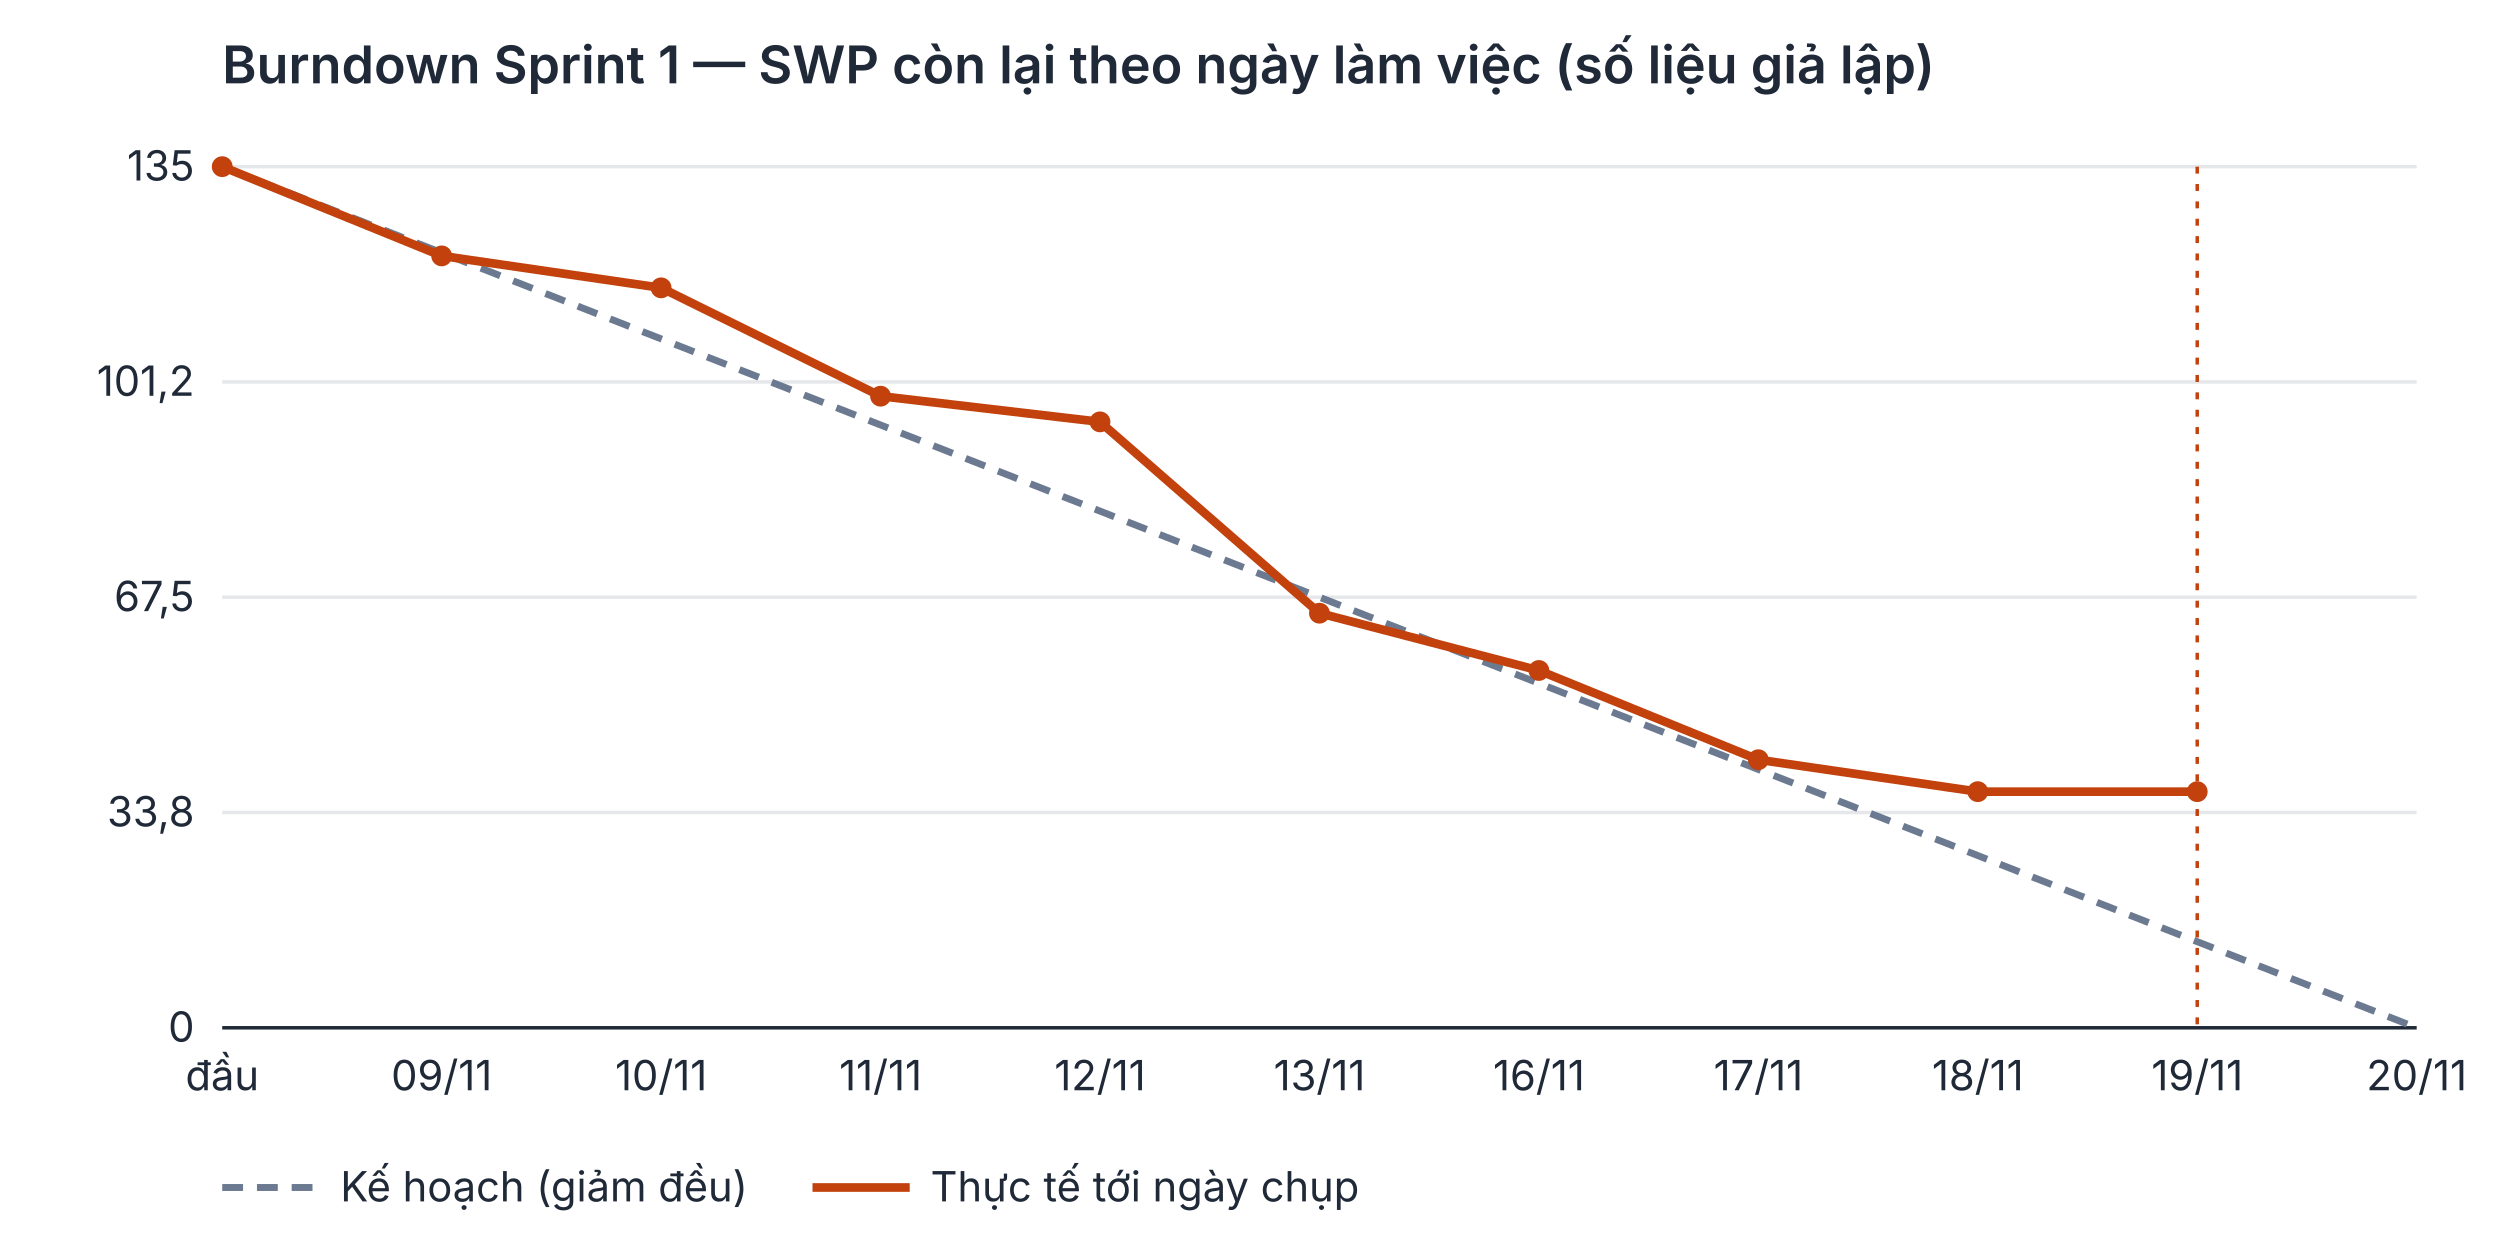
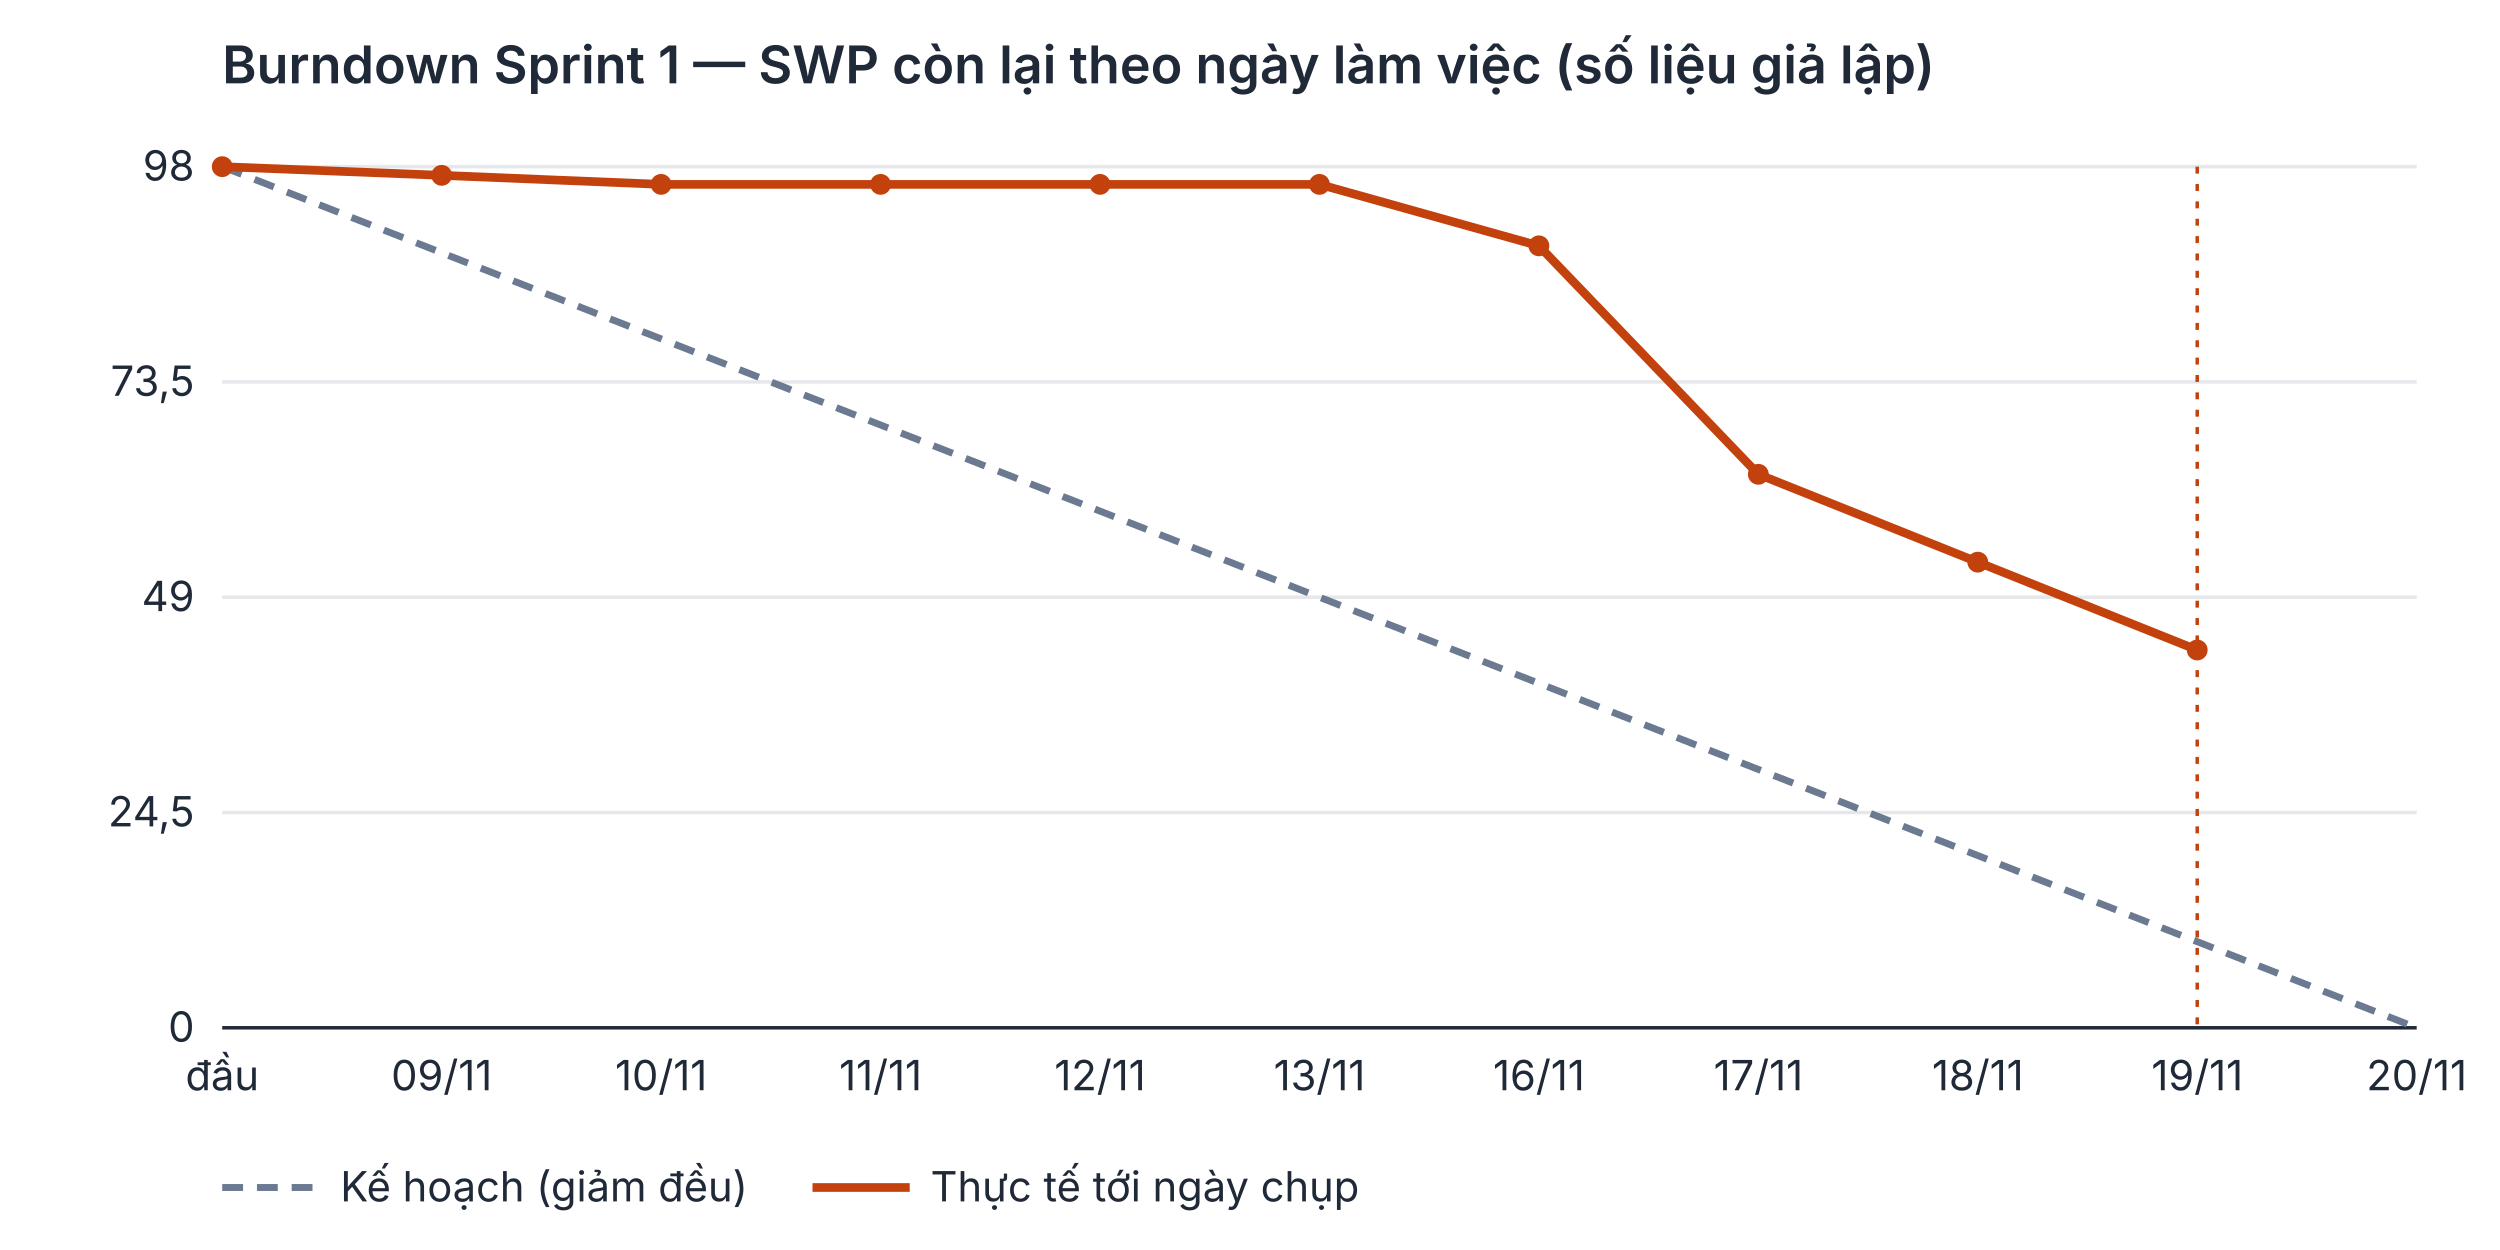
<svg xmlns="http://www.w3.org/2000/svg" width="720" height="360" viewBox="0 0 720 360" role="img" font-family="system-ui, -apple-system, Segoe UI, sans-serif" font-size="12">
  <rect width="720" height="360" fill="#ffffff" />
  <text x="64" y="24" font-size="15" font-weight="600" fill="#1f2937">Burndown Sprint 1 — SWP còn lại theo ngày làm việc (số liệu giả lập)</text>
  <line x1="64" y1="296.0" x2="696" y2="296.0" stroke="#e5e7eb" />
  <text x="56" y="300.0" text-anchor="end" fill="#1f2937">0</text>
  <line x1="64" y1="234.0" x2="696" y2="234.0" stroke="#e5e7eb" />
-   <text x="56" y="238.0" text-anchor="end" fill="#1f2937">33,8</text>
+   <text x="56" y="238.0" text-anchor="end" fill="#1f2937">24,5</text>
  <line x1="64" y1="172.0" x2="696" y2="172.0" stroke="#e5e7eb" />
-   <text x="56" y="176.0" text-anchor="end" fill="#1f2937">67,5</text>
+   <text x="56" y="176.0" text-anchor="end" fill="#1f2937">49</text>
  <line x1="64" y1="110.0" x2="696" y2="110.0" stroke="#e5e7eb" />
-   <text x="56" y="114.0" text-anchor="end" fill="#1f2937">101,2</text>
+   <text x="56" y="114.0" text-anchor="end" fill="#1f2937">73,5</text>
  <line x1="64" y1="48.0" x2="696" y2="48.0" stroke="#e5e7eb" />
-   <text x="56" y="52.0" text-anchor="end" fill="#1f2937">135</text>
+   <text x="56" y="52.0" text-anchor="end" fill="#1f2937">98</text>
  <text x="127.2" y="314" text-anchor="middle" fill="#1f2937">09/11</text>
  <text x="190.4" y="314" text-anchor="middle" fill="#1f2937">10/11</text>
  <text x="253.6" y="314" text-anchor="middle" fill="#1f2937">11/11</text>
  <text x="316.8" y="314" text-anchor="middle" fill="#1f2937">12/11</text>
  <text x="380.0" y="314" text-anchor="middle" fill="#1f2937">13/11</text>
  <text x="443.2" y="314" text-anchor="middle" fill="#1f2937">16/11</text>
  <text x="506.4" y="314" text-anchor="middle" fill="#1f2937">17/11</text>
  <text x="569.6" y="314" text-anchor="middle" fill="#1f2937">18/11</text>
  <text x="632.8" y="314" text-anchor="middle" fill="#1f2937">19/11</text>
  <text x="696.0" y="314" text-anchor="middle" fill="#1f2937">20/11</text>
  <text x="64.0" y="314" text-anchor="middle" fill="#1f2937">đầu</text>
  <line x1="64" y1="296" x2="696" y2="296" stroke="#1f2937" />
  <polyline class="ke-hoach" points="64.0,48.0 127.2,72.8 190.4,97.6 253.6,122.4 316.8,147.2 380.0,172.0 443.2,196.8 506.4,221.6 569.6,246.4 632.8,271.2 696.0,296.0" fill="none" stroke="#6b7a90" stroke-width="2" stroke-dasharray="6 4" />
-   <polyline class="thuc-te" points="64.0,48.0 127.2,73.7 190.4,82.9 253.6,114.1 316.8,121.5 380.0,176.6 443.2,193.1 506.4,218.8 569.6,228.0 632.8,228.0" fill="none" stroke="#c2410c" stroke-width="2.5" />
+   <polyline class="thuc-te" points="64.0,48.0 127.2,50.5 190.4,53.1 253.6,53.1 316.8,53.1 380.0,53.1 443.2,70.8 506.4,136.6 569.6,161.9 632.8,187.2" fill="none" stroke="#c2410c" stroke-width="2.5" />
  <circle cx="64.0" cy="48.0" r="3" fill="#c2410c" />
-   <circle cx="127.2" cy="73.7" r="3" fill="#c2410c" />
-   <circle cx="190.4" cy="82.9" r="3" fill="#c2410c" />
-   <circle cx="253.6" cy="114.1" r="3" fill="#c2410c" />
-   <circle cx="316.8" cy="121.5" r="3" fill="#c2410c" />
-   <circle cx="380.0" cy="176.6" r="3" fill="#c2410c" />
-   <circle cx="443.2" cy="193.1" r="3" fill="#c2410c" />
-   <circle cx="506.4" cy="218.8" r="3" fill="#c2410c" />
-   <circle cx="569.6" cy="228.0" r="3" fill="#c2410c" />
-   <circle cx="632.8" cy="228.0" r="3" fill="#c2410c" />
+   <circle cx="127.2" cy="50.5" r="3" fill="#c2410c" />
+   <circle cx="190.4" cy="53.1" r="3" fill="#c2410c" />
+   <circle cx="253.6" cy="53.1" r="3" fill="#c2410c" />
+   <circle cx="316.8" cy="53.1" r="3" fill="#c2410c" />
+   <circle cx="380.0" cy="53.1" r="3" fill="#c2410c" />
+   <circle cx="443.2" cy="70.8" r="3" fill="#c2410c" />
+   <circle cx="506.4" cy="136.6" r="3" fill="#c2410c" />
+   <circle cx="569.6" cy="161.9" r="3" fill="#c2410c" />
+   <circle cx="632.8" cy="187.2" r="3" fill="#c2410c" />
  <line x1="632.8" y1="48" x2="632.8" y2="296" stroke="#c2410c" stroke-dasharray="2 3" />
  <line x1="64" y1="342" x2="92" y2="342" stroke="#6b7a90" stroke-width="2" stroke-dasharray="6 4" />
  <text x="98" y="346" fill="#1f2937">Kế hoạch (giảm đều)</text>
  <line x1="234" y1="342" x2="262" y2="342" stroke="#c2410c" stroke-width="2.5" />
  <text x="268" y="346" fill="#1f2937">Thực tế tới ngày chụp</text>
</svg>
